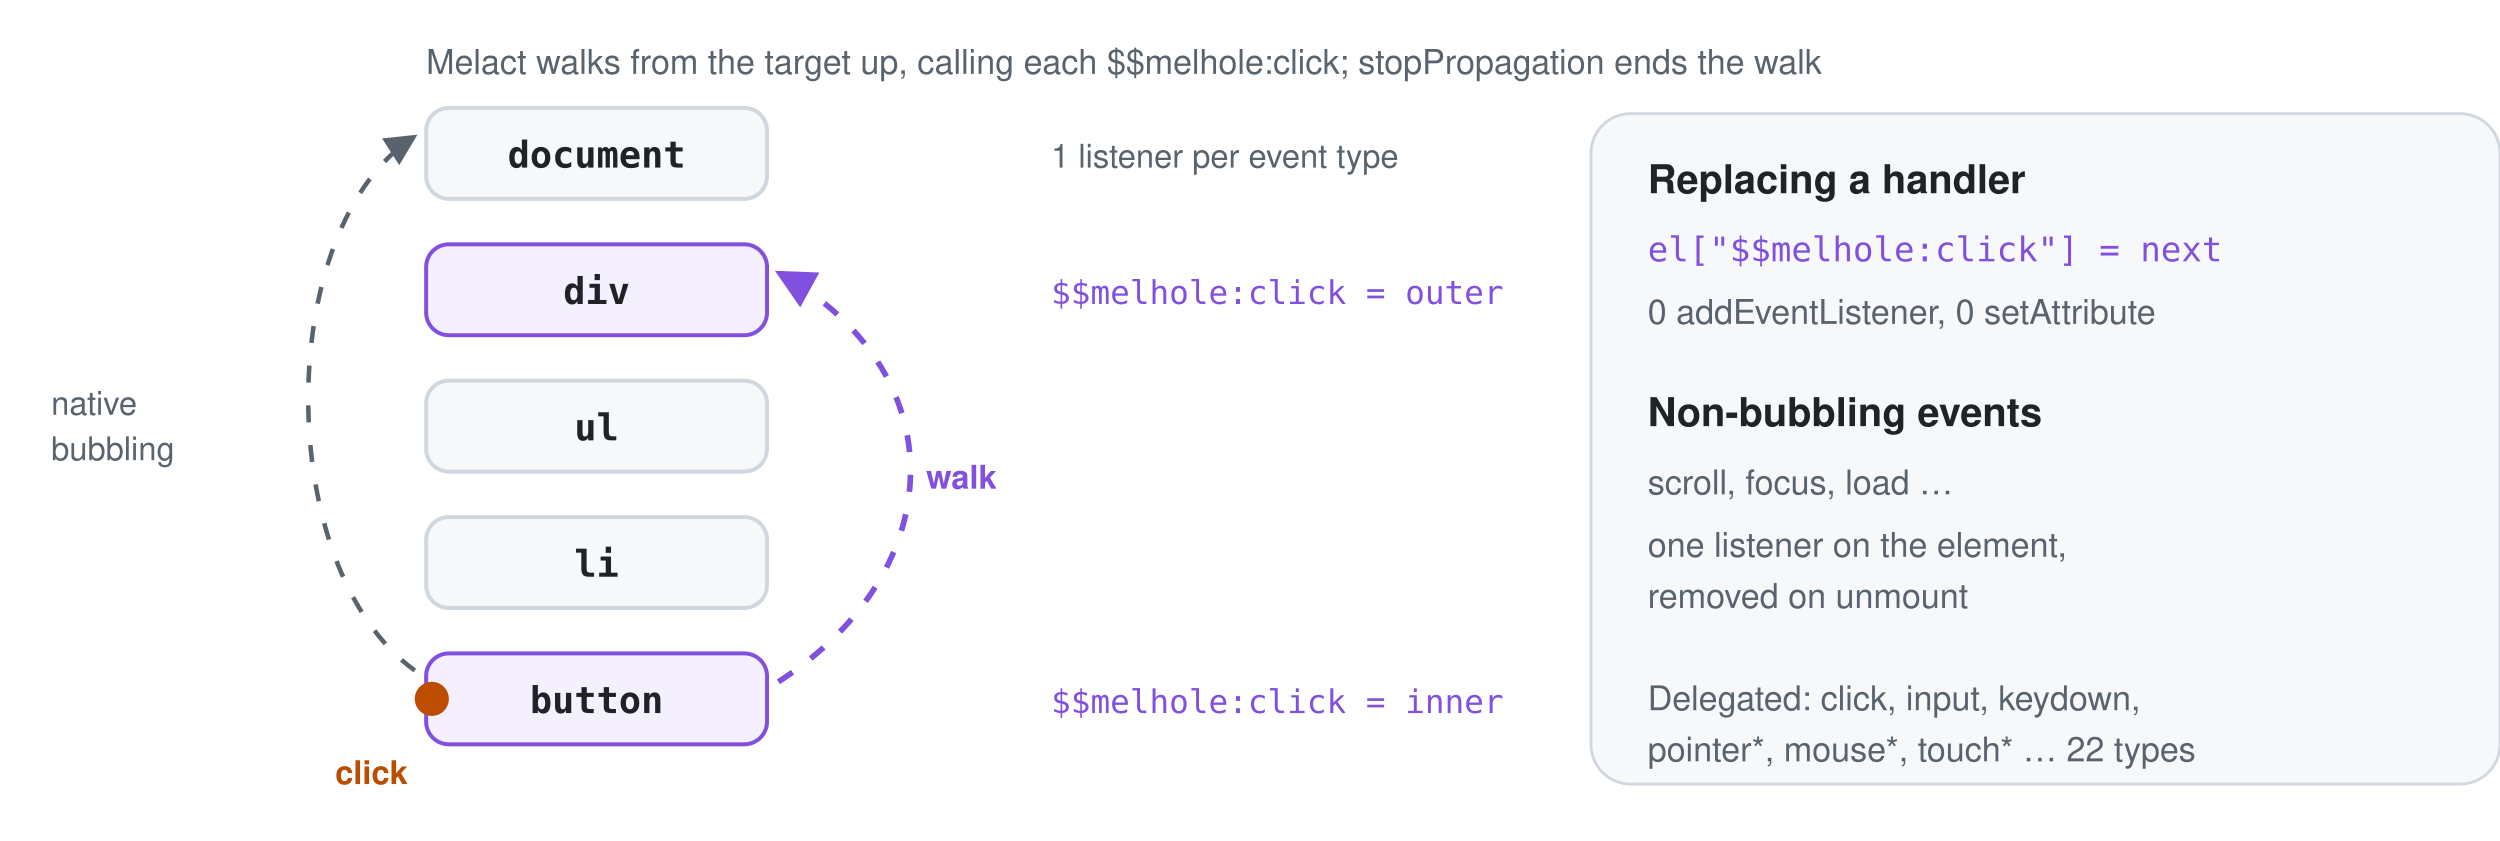
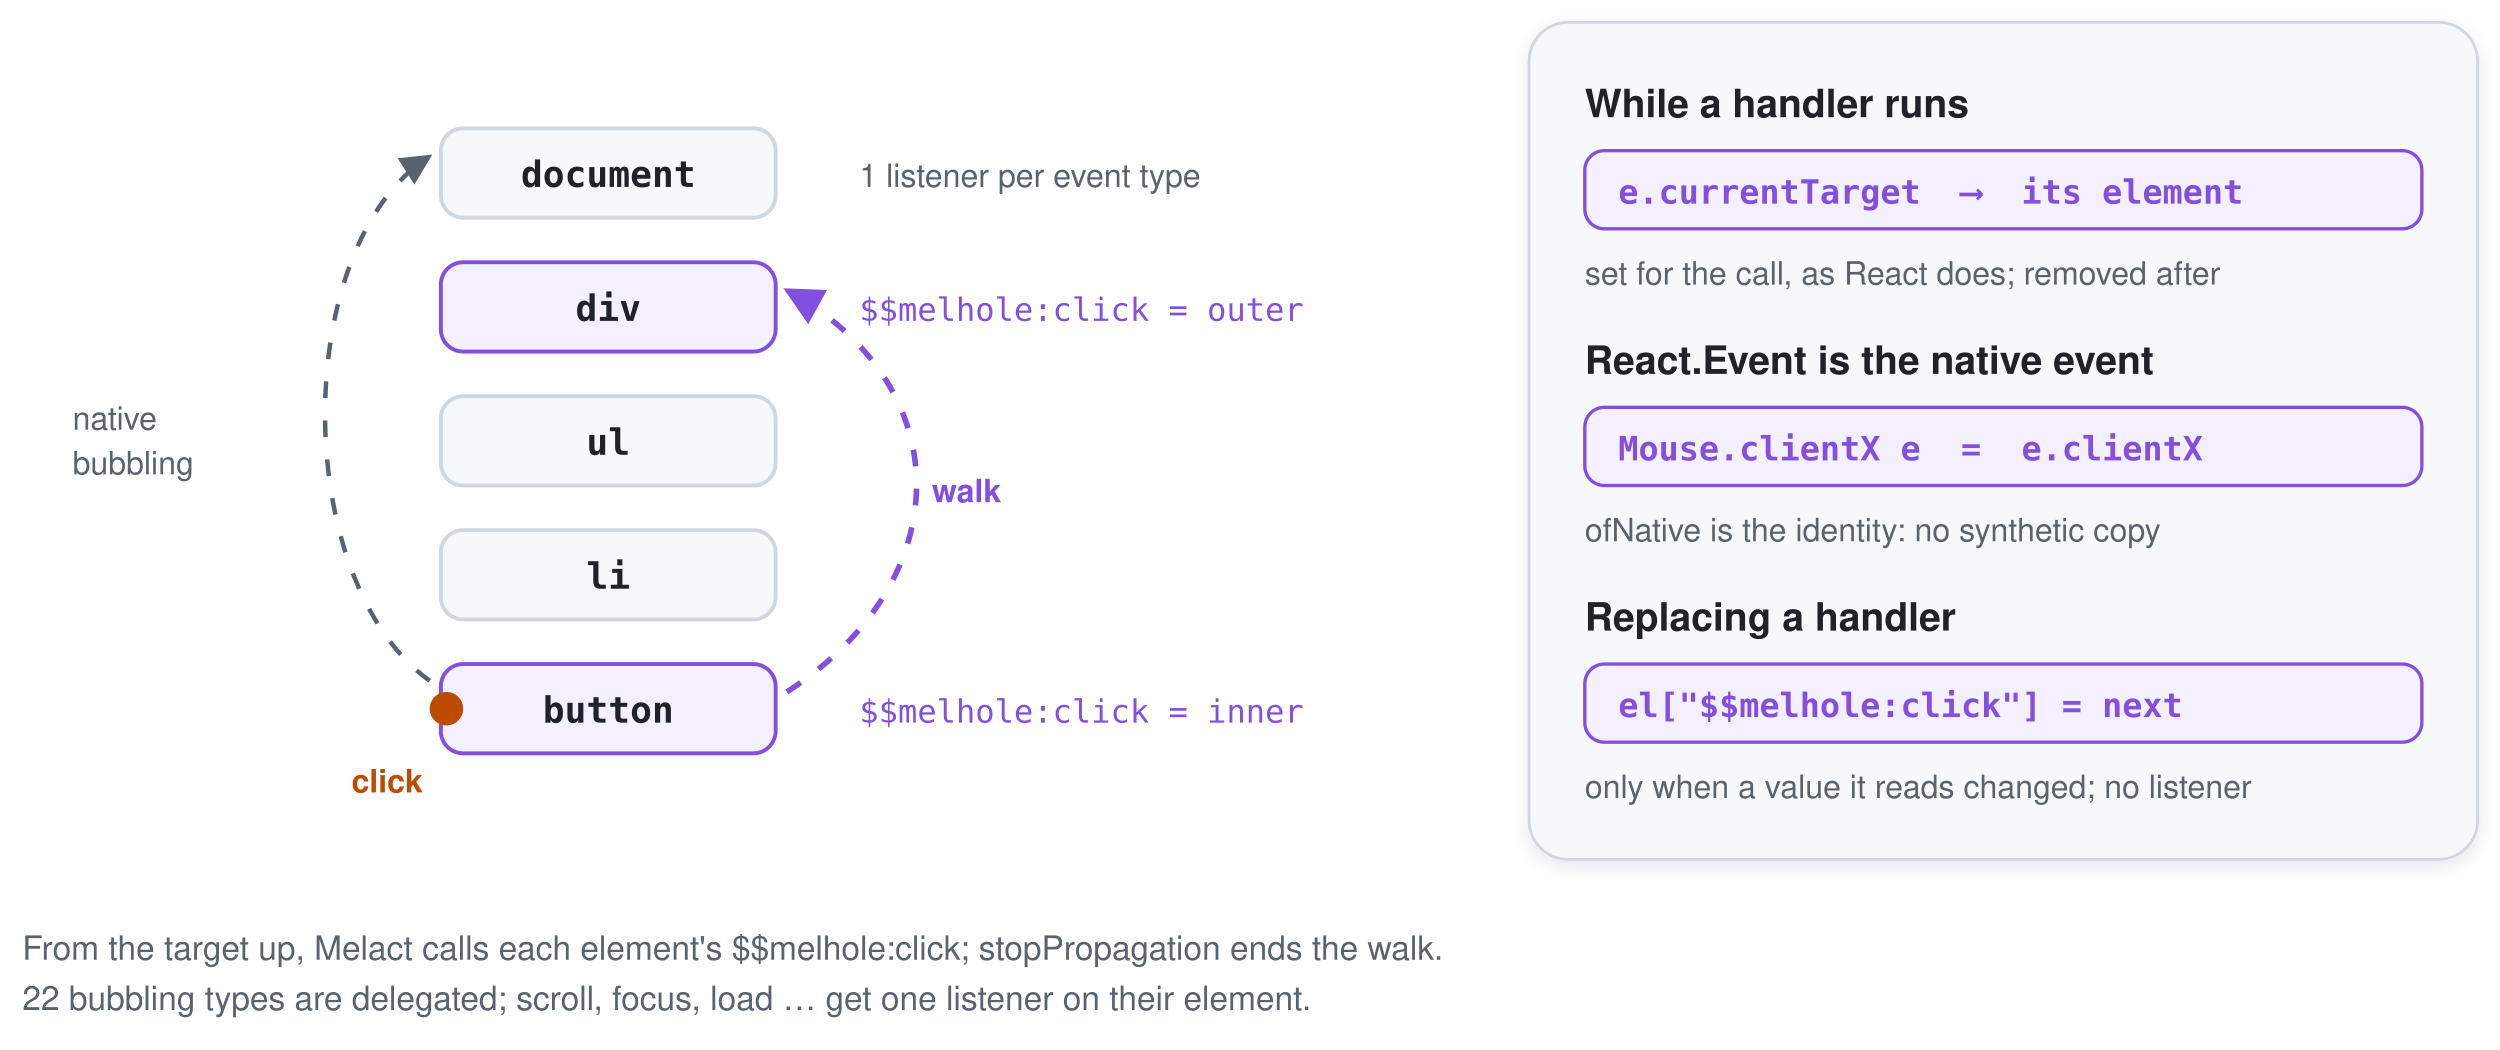
- <svg xmlns="http://www.w3.org/2000/svg" viewBox="0 0 880 296" width="880" height="296" role="img" aria-label="One listener per event type on the document; on a click melact walks from the target up through parent nodes and calls the handler stored on each element; replacing a handler is one property write">
+ <svg xmlns="http://www.w3.org/2000/svg" viewBox="-8 -8 896 376" width="896" height="376" role="img" aria-label="One listener per event type on the document; on a click Melact walks from the target up through parent nodes and calls the handler stored on each element, with event.currentTarget set to that element as React does; React.Event reads the native event directly, since ofNative is the identity; a handler is replaced with one property write, and only when a value it reads changed">
  <style>text { font-family: -apple-system, BlinkMacSystemFont, 'Segoe UI', Helvetica, Arial, sans-serif; fill: #1f2328; }.mono { font-family: ui-monospace, SFMono-Regular, Menlo, Consolas, monospace; white-space: pre; }.muted { fill: #59636e; } .faint { fill: #8c959f; }.accent { fill: #8250df; } .green { fill: #1a7f37; }.orange { fill: #bc4c00; } .blue { fill: #0969da; }.flow { stroke-dasharray: 6 8; animation: flow 1.1s linear infinite; }@keyframes flow { to { stroke-dashoffset: -28; } }.pulse { animation: pulse 2.2s ease-in-out infinite; }@keyframes pulse { 0%, 100% { opacity: 1; } 50% { opacity: 0.35; } }@media (prefers-reduced-motion: reduce) { .flow, .pulse { animation: none; } }</style>
  <defs>
    <marker id="arrow-muted" viewBox="0 0 10 10" refX="9" refY="5" markerWidth="7" markerHeight="7" orient="auto-start-reverse">
      <path d="M0,0 L10,5 L0,10 z" fill="#59636e" />
    </marker>
    <marker id="arrow-accent" viewBox="0 0 10 10" refX="9" refY="5" markerWidth="7" markerHeight="7" orient="auto-start-reverse">
      <path d="M0,0 L10,5 L0,10 z" fill="#8250df" />
    </marker>
    <marker id="arrow-green" viewBox="0 0 10 10" refX="9" refY="5" markerWidth="7" markerHeight="7" orient="auto-start-reverse">
      <path d="M0,0 L10,5 L0,10 z" fill="#1a7f37" />
    </marker>
    <marker id="arrow-orange" viewBox="0 0 10 10" refX="9" refY="5" markerWidth="7" markerHeight="7" orient="auto-start-reverse">
      <path d="M0,0 L10,5 L0,10 z" fill="#bc4c00" />
    </marker>
    <marker id="arrow-blue" viewBox="0 0 10 10" refX="9" refY="5" markerWidth="7" markerHeight="7" orient="auto-start-reverse">
      <path d="M0,0 L10,5 L0,10 z" fill="#0969da" />
    </marker>
    <filter id="lift" x="-5%" y="-5%" width="110%" height="125%">
      <feDropShadow dx="0" dy="2" stdDeviation="3" flood-color="#1f2328" flood-opacity="0.10" />
    </filter>
    <linearGradient id="glow" x1="0" y1="0" x2="1" y2="0">
      <stop offset="0" stop-color="#8250df" />
      <stop offset="1" stop-color="#0969da" />
    </linearGradient>
  </defs>
  <rect x="150" y="38" width="120" height="32" rx="8" fill="#f6f8fa" stroke="#d0d7de" stroke-width="1.4" />
  <text x="210" y="59" font-size="13" xml:space="preserve" class="mono" font-weight="600" text-anchor="middle">document</text>
-   <text x="370" y="59" font-size="11.5" xml:space="preserve" class="muted">1 listener per event type</text>
+   <text x="300" y="59" font-size="11.5" xml:space="preserve" class="muted">1 listener per event type</text>
  <rect x="150" y="86" width="120" height="32" rx="8" fill="#f5f0ff" stroke="#8250df" stroke-width="1.4" />
  <text x="210" y="107" font-size="13" xml:space="preserve" class="mono" font-weight="600" text-anchor="middle">div</text>
-   <text x="370" y="107" font-size="11.5" xml:space="preserve" class="mono accent">$$melhole:click = outer</text>
+   <text x="300" y="107" font-size="11.5" xml:space="preserve" class="mono accent">$$melhole:click = outer</text>
  <rect x="150" y="134" width="120" height="32" rx="8" fill="#f6f8fa" stroke="#d0d7de" stroke-width="1.4" />
  <text x="210" y="155" font-size="13" xml:space="preserve" class="mono" font-weight="600" text-anchor="middle">ul</text>
  <rect x="150" y="182" width="120" height="32" rx="8" fill="#f6f8fa" stroke="#d0d7de" stroke-width="1.4" />
  <text x="210" y="203" font-size="13" xml:space="preserve" class="mono" font-weight="600" text-anchor="middle">li</text>
  <rect x="150" y="230" width="120" height="32" rx="8" fill="#f5f0ff" stroke="#8250df" stroke-width="1.4" />
  <text x="210" y="251" font-size="13" xml:space="preserve" class="mono" font-weight="600" text-anchor="middle">button</text>
-   <text x="370" y="251" font-size="11.5" xml:space="preserve" class="mono accent">$$melhole:click = inner</text>
+   <text x="300" y="251" font-size="11.5" xml:space="preserve" class="mono accent">$$melhole:click = inner</text>
  <path d="M146,236 C96,200 96,80 146,48" fill="none" stroke="#59636e" stroke-width="1.6" marker-end="url(#arrow-muted)" class="flow" />
  <text x="18" y="146" font-size="11.5" xml:space="preserve" class="muted">native</text>
  <text x="18" y="162" font-size="11.5" xml:space="preserve" class="muted">bubbling</text>
  <path d="M274,240 C336,200 336,130 274,96" fill="none" stroke="#8250df" stroke-width="2" marker-end="url(#arrow-accent)" class="flow" />
  <text x="326" y="172" font-size="11.5" xml:space="preserve" class="accent" font-weight="600">walk</text>
  <circle cx="152" cy="246" r="6" fill="#bc4c00" class="pulse" />
  <text x="118" y="276" font-size="11.5" xml:space="preserve" class="orange" font-weight="600">click</text>
-   <text x="150" y="26" font-size="12" xml:space="preserve" class="muted">Melact walks from the target up, calling each $$melhole:click; stopPropagation ends the walk</text>
-   <rect x="560" y="40" width="320" height="236" rx="14" fill="#f6f8fa" stroke="#d0d7de" stroke-width="1" />
-   <text x="580" y="68" font-size="14" xml:space="preserve" font-weight="600">Replacing a handler</text>
-   <text x="580" y="92" font-size="12" xml:space="preserve" class="mono accent">el["$$melhole:click"] = next</text>
-   <text x="580" y="114" font-size="12" xml:space="preserve" class="muted">0 addEventListener, 0 setAttribute</text>
-   <text x="580" y="150" font-size="14" xml:space="preserve" font-weight="600">Non-bubbling events</text>
-   <text x="580" y="174" font-size="12" xml:space="preserve" class="muted">scroll, focus, load …</text>
-   <text x="580" y="196" font-size="12" xml:space="preserve" class="muted">one listener on the element,</text>
-   <text x="580" y="214" font-size="12" xml:space="preserve" class="muted">removed on unmount</text>
-   <text x="580" y="250" font-size="12" xml:space="preserve" class="muted">Delegated: click, input, keydown,</text>
-   <text x="580" y="268" font-size="12" xml:space="preserve" class="muted">pointer*, mouse*, touch* … 22 types</text>
+   <text x="0" y="336" font-size="12" xml:space="preserve" class="muted">From the target up, Melact calls each element's $$melhole:click; stopPropagation ends the walk.</text>
+   <text x="0" y="354" font-size="12" xml:space="preserve" class="muted">22 bubbling types are delegated; scroll, focus, load … get one listener on their element.</text>
+   <rect x="540" y="0" width="340" height="300" rx="14" fill="#f6f8fa" stroke="#d0d7de" stroke-width="1" filter="url(#lift)" />
+   <text x="560" y="34" font-size="14" xml:space="preserve" font-weight="600">While a handler runs</text>
+   <rect x="560" y="46" width="300" height="28" rx="7" fill="#f5f0ff" stroke="#8250df" stroke-width="1.2" />
+   <text x="572" y="65" font-size="12" xml:space="preserve" class="mono accent" font-weight="600">e.currentTarget  ⟶  its element</text>
+   <text x="560" y="94" font-size="11.5" xml:space="preserve" class="muted">set for the call, as React does; removed after</text>
+   <text x="560" y="126" font-size="14" xml:space="preserve" font-weight="600">React.Event is the native event</text>
+   <rect x="560" y="138" width="300" height="28" rx="7" fill="#f5f0ff" stroke="#8250df" stroke-width="1.2" />
+   <text x="572" y="157" font-size="12" xml:space="preserve" class="mono accent" font-weight="600">Mouse.clientX e  =  e.clientX</text>
+   <text x="560" y="186" font-size="11.5" xml:space="preserve" class="muted">ofNative is the identity: no synthetic copy</text>
+   <text x="560" y="218" font-size="14" xml:space="preserve" font-weight="600">Replacing a handler</text>
+   <rect x="560" y="230" width="300" height="28" rx="7" fill="#f5f0ff" stroke="#8250df" stroke-width="1.2" />
+   <text x="572" y="249" font-size="12" xml:space="preserve" class="mono accent" font-weight="600">el["$$melhole:click"] = next</text>
+   <text x="560" y="278" font-size="11.5" xml:space="preserve" class="muted">only when a value it reads changed; no listener</text>
</svg>
